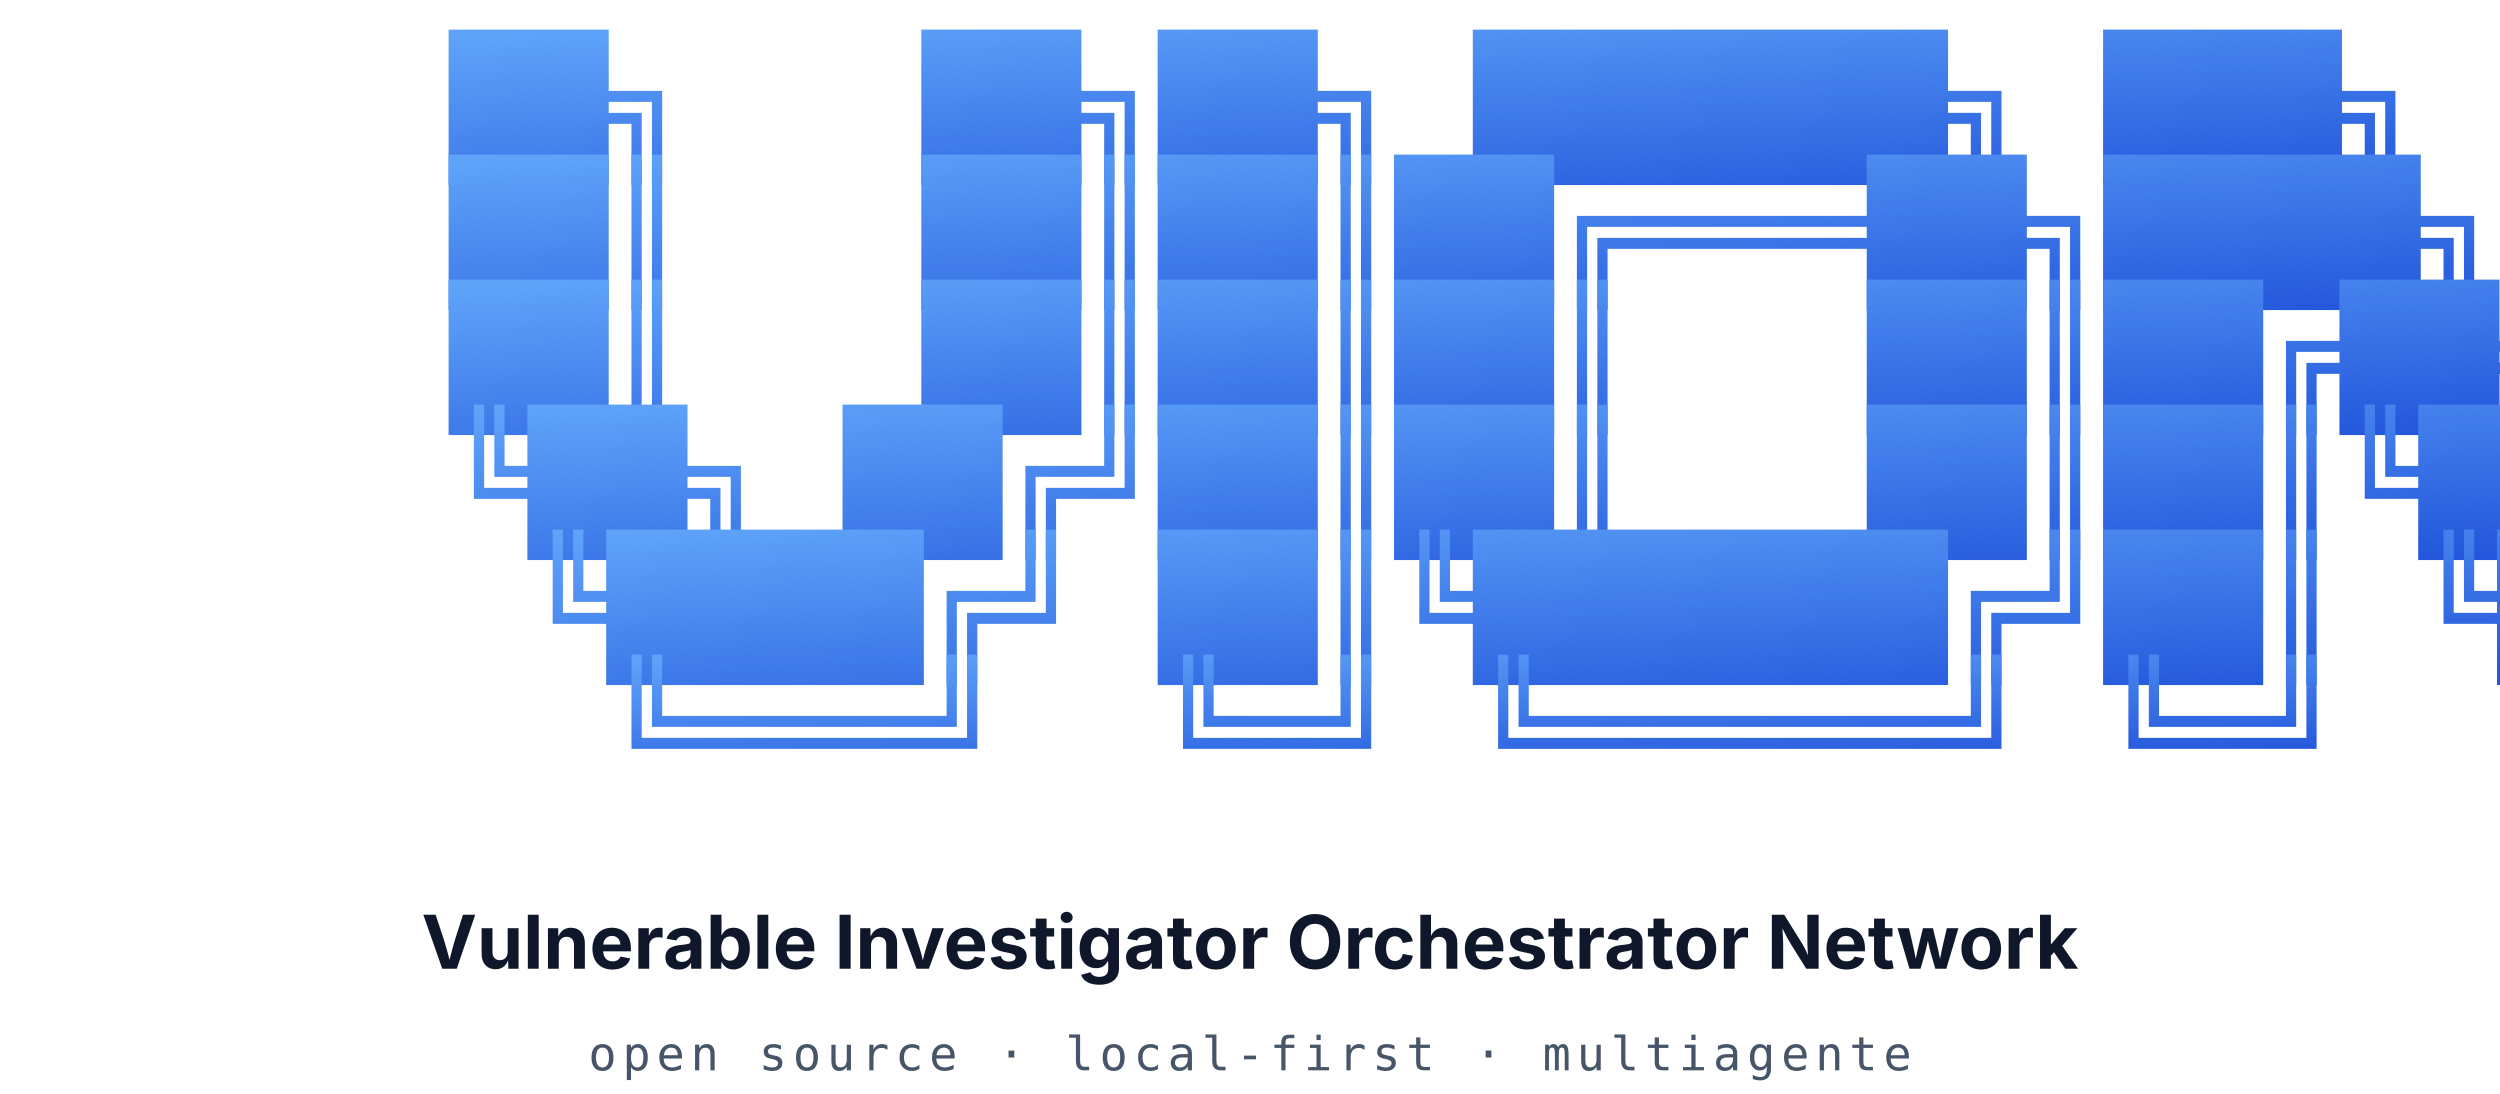
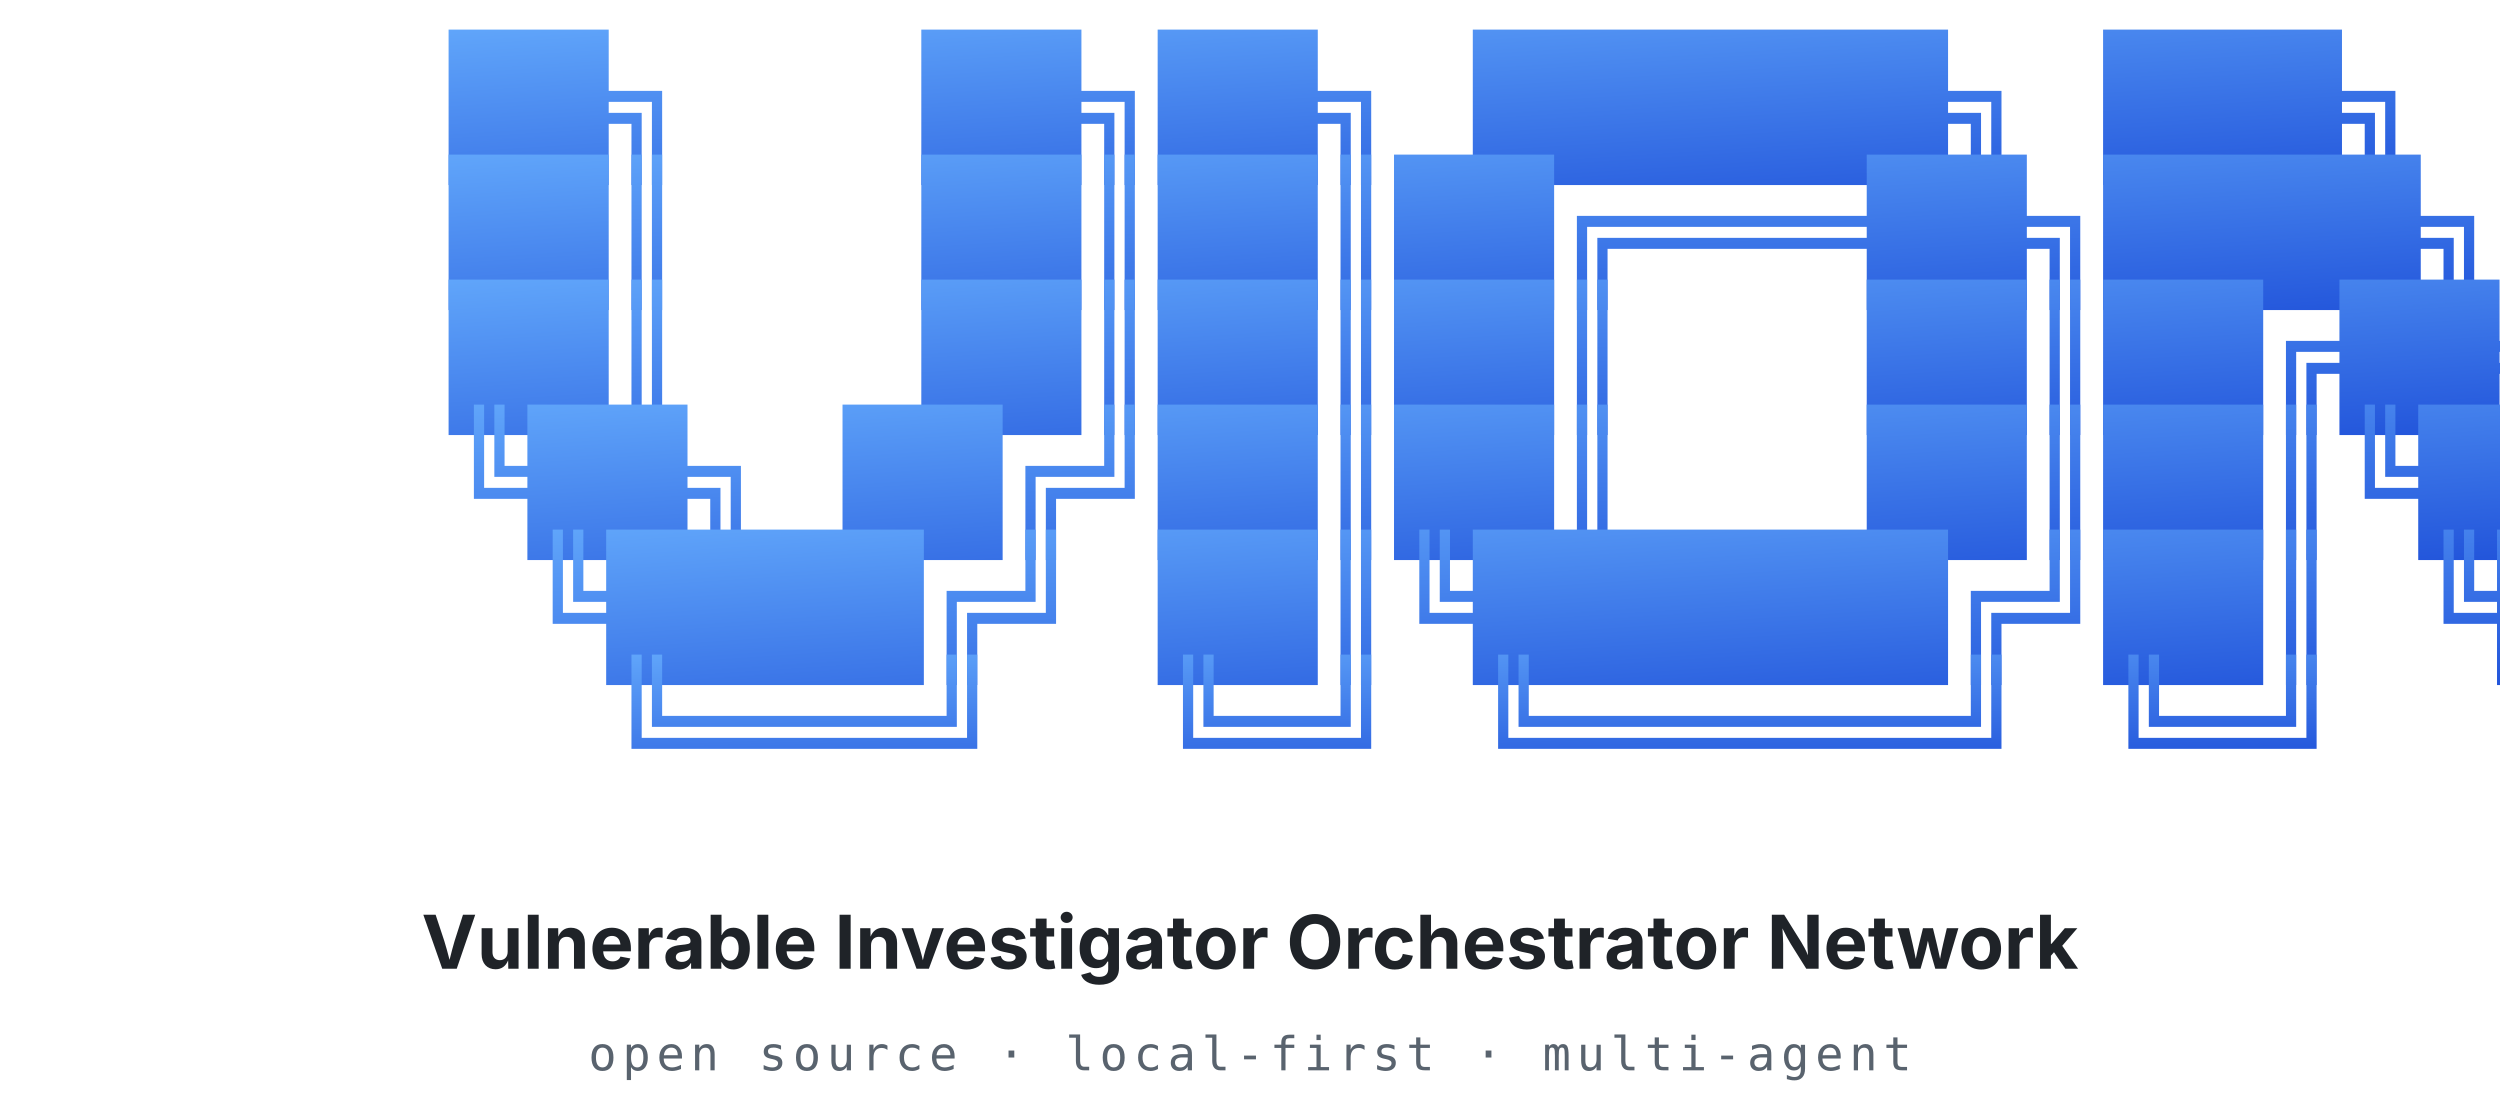
<svg xmlns="http://www.w3.org/2000/svg" width="1280" height="560" viewBox="0 0 1280 560" role="img" aria-label="VION">
  <defs>
    <linearGradient id="g" x1="0" y1="0" x2="1" y2="1">
      <stop offset="0" stop-color="#60A5FA" />
      <stop offset="1" stop-color="#1D4ED8" />
    </linearGradient>
  </defs>
  <g font-family="'Cascadia Mono', Consolas, Menlo, 'DejaVu Sans Mono', 'Liberation Mono', monospace" font-size="67" fill="url(#g)">
    <text x="190" y="78" textLength="900" lengthAdjust="spacingAndGlyphs" xml:space="preserve"> ██╗   ██╗██╗ ██████╗ ███╗   ██╗</text>
    <text x="190" y="142" textLength="900" lengthAdjust="spacingAndGlyphs" xml:space="preserve"> ██║   ██║██║██╔═══██╗████╗  ██║</text>
    <text x="190" y="206" textLength="900" lengthAdjust="spacingAndGlyphs" xml:space="preserve"> ██║   ██║██║██║   ██║██╔██╗ ██║</text>
    <text x="190" y="270" textLength="900" lengthAdjust="spacingAndGlyphs" xml:space="preserve"> ╚██╗ ██╔╝██║██║   ██║██║╚██╗██║</text>
    <text x="190" y="334" textLength="900" lengthAdjust="spacingAndGlyphs" xml:space="preserve">  ╚████╔╝ ██║╚██████╔╝██║ ╚████║</text>
    <text x="190" y="398" textLength="900" lengthAdjust="spacingAndGlyphs" xml:space="preserve">   ╚═══╝  ╚═╝ ╚═════╝ ╚═╝  ╚═══╝</text>
  </g>
-   <text x="640" y="496" text-anchor="middle" font-family="Inter, 'Segoe UI', Helvetica, Arial, sans-serif" font-size="38" font-weight="700" fill="#0F172A">Vulnerable Investigator Orchestrator Network</text>
-   <text x="640" y="548" text-anchor="middle" font-family="'Cascadia Mono', Consolas, Menlo, monospace" font-size="24" letter-spacing="3" fill="#475569">open source · local-first · multiagente</text>
+   <text x="640" y="496" text-anchor="middle" font-family="Inter, 'Segoe UI', Helvetica, Arial, sans-serif" font-size="38" font-weight="700" fill="#1f2328">Vulnerable Investigator Orchestrator Network</text>
+   <text x="640" y="548" text-anchor="middle" font-family="'Cascadia Mono', Consolas, Menlo, monospace" font-size="24" letter-spacing="3" fill="#59636e">open source · local-first · multi-agent</text>
</svg>
